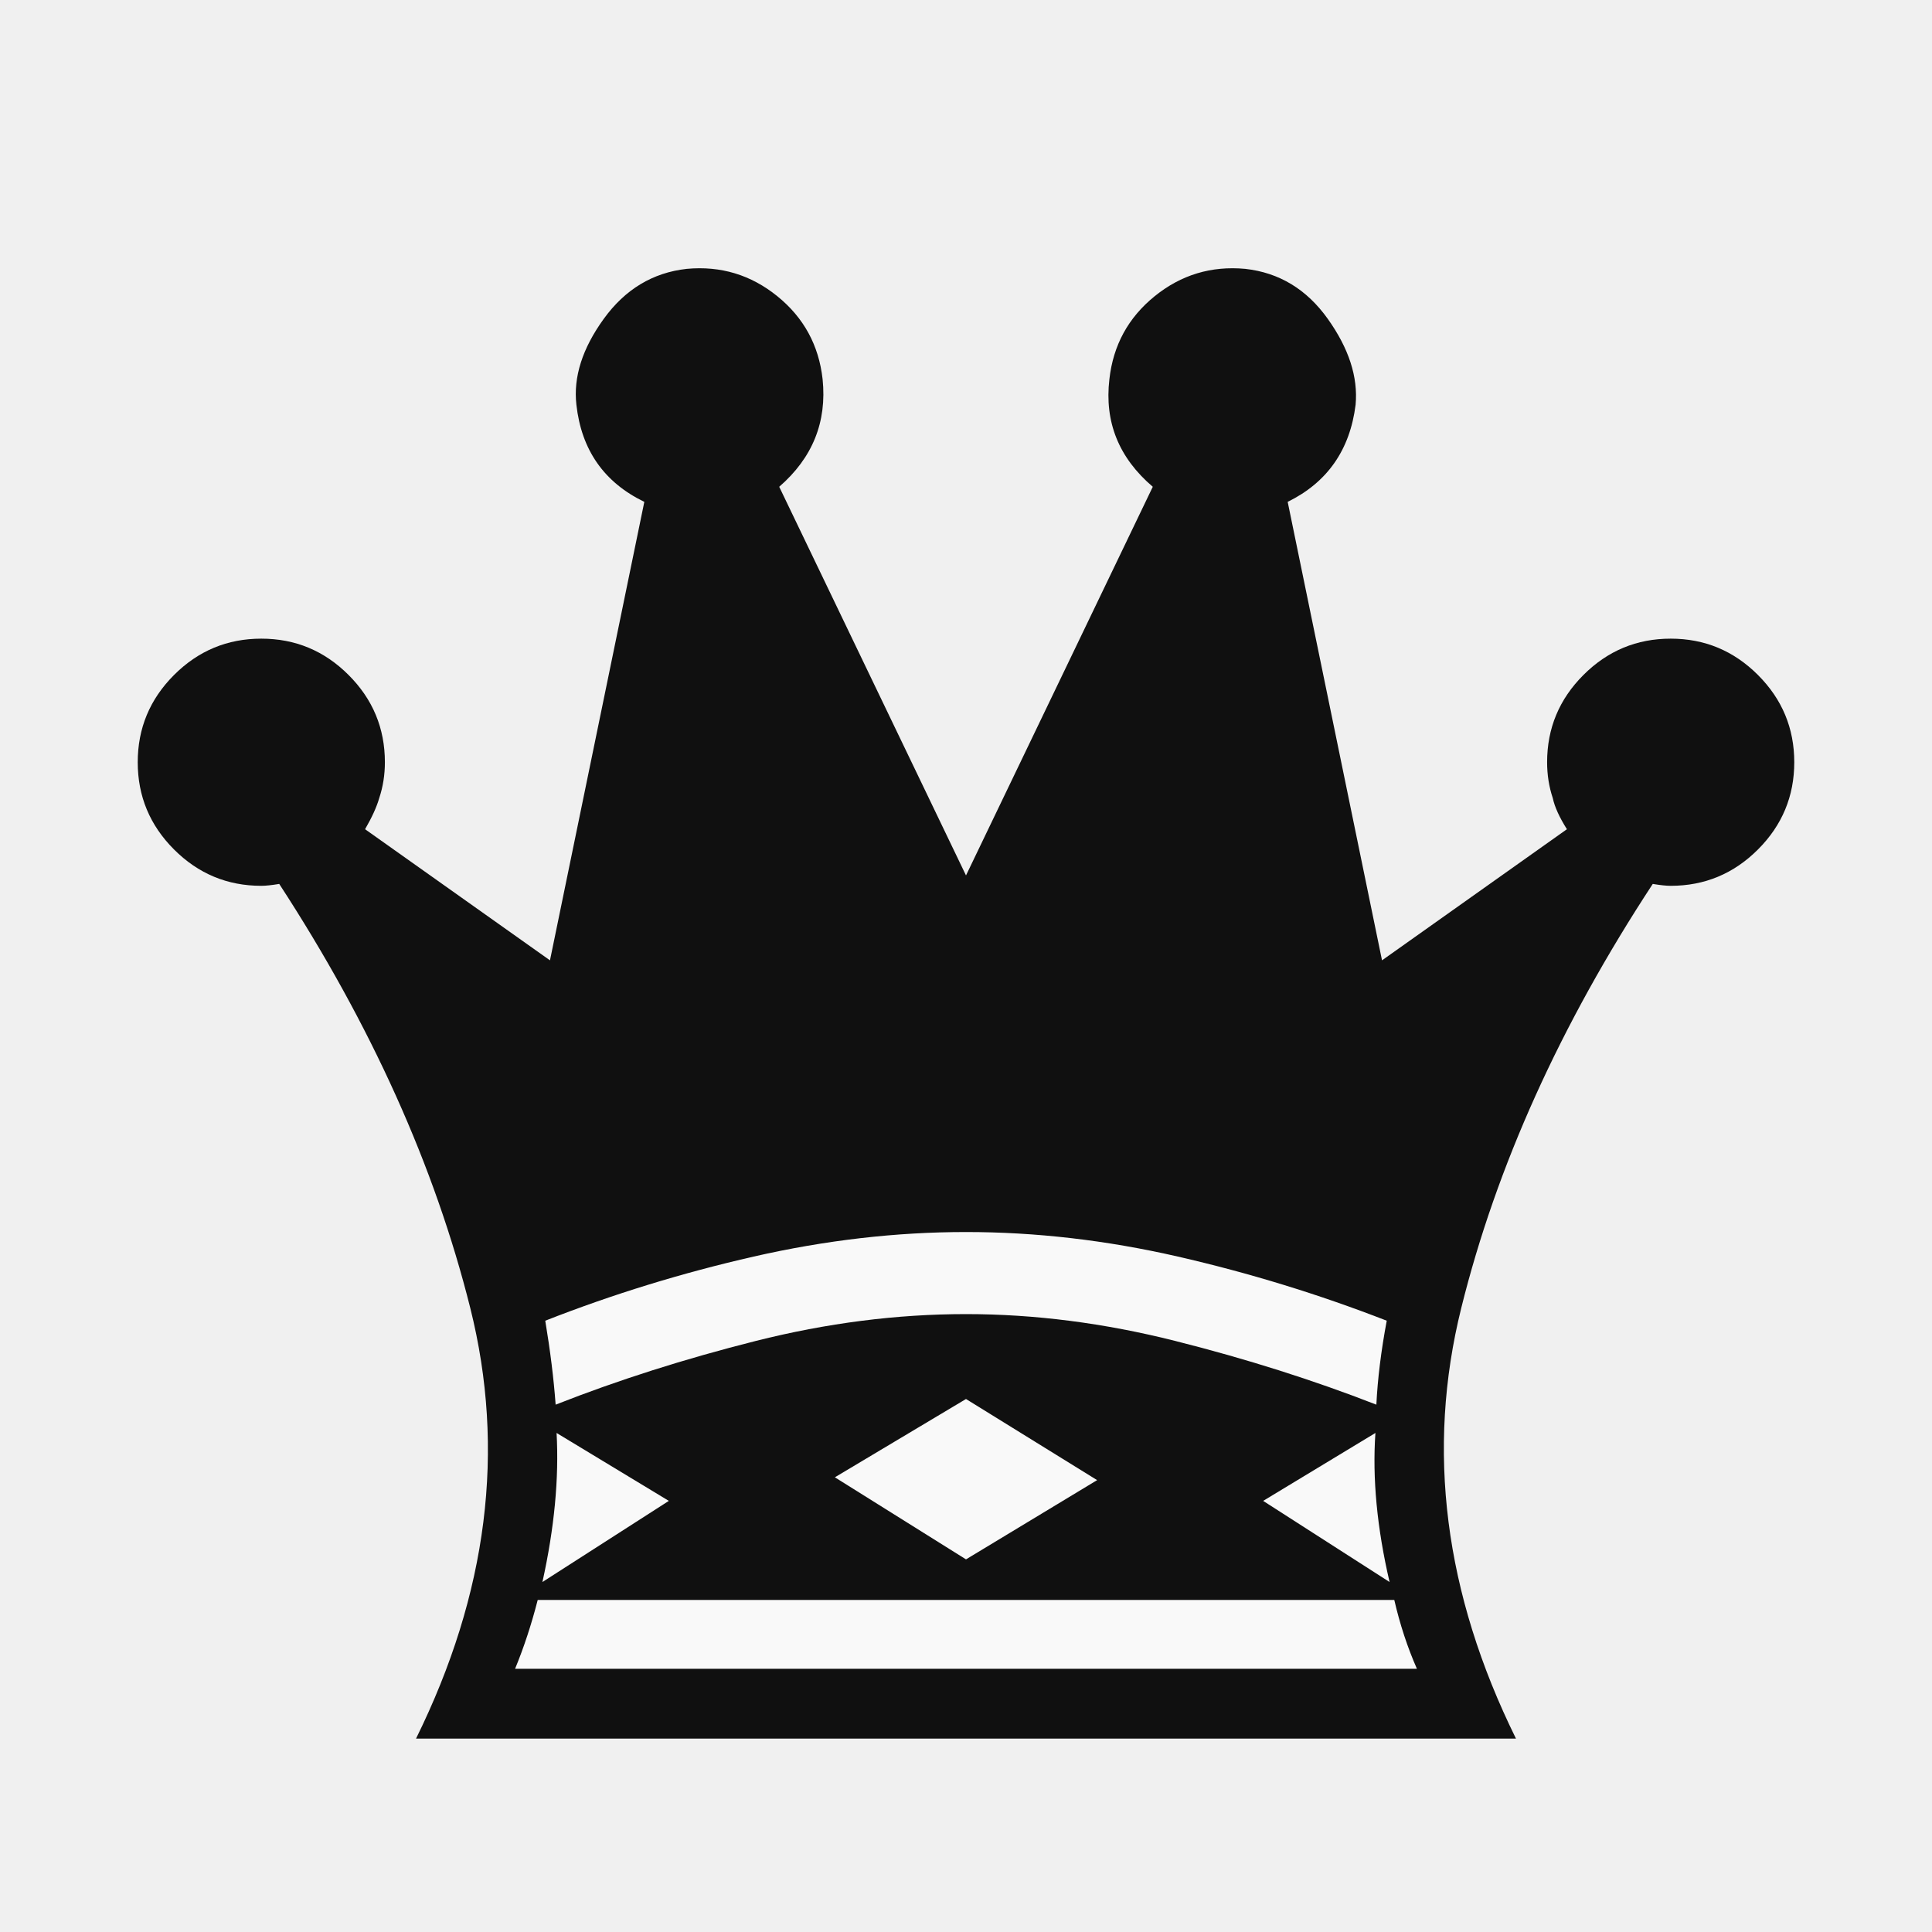
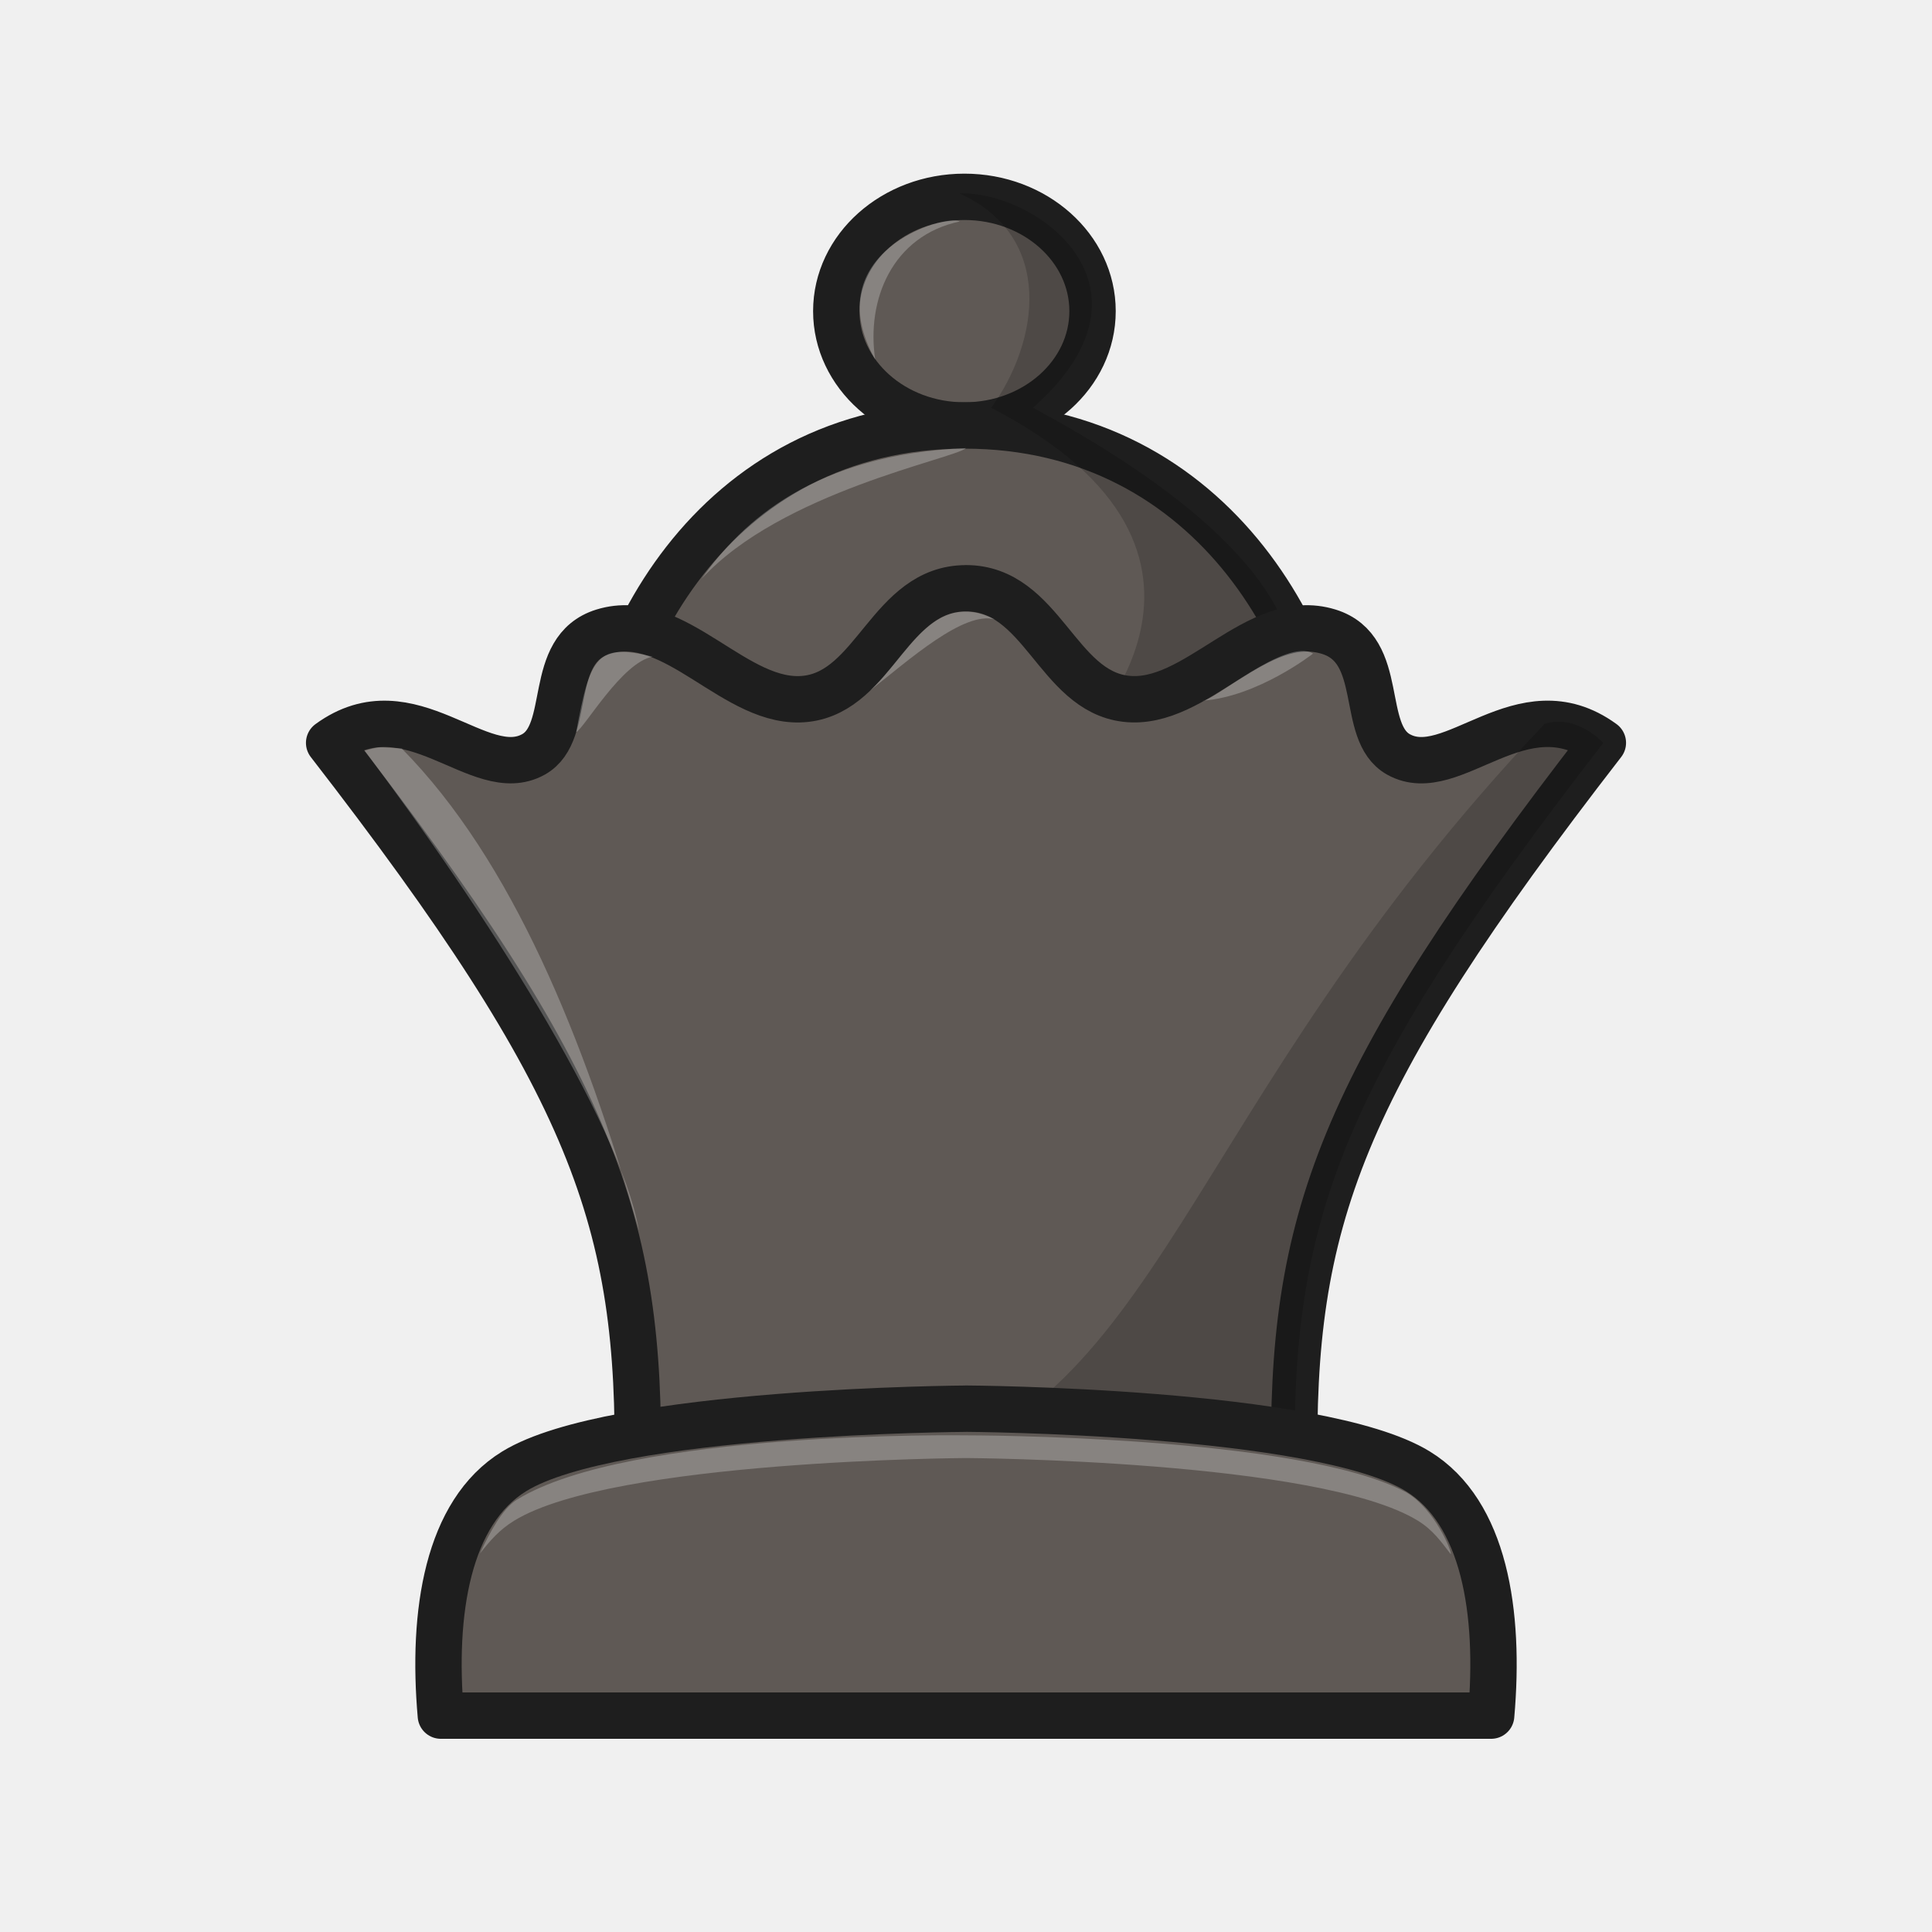
- <svg xmlns="http://www.w3.org/2000/svg" style="color-scheme:light only" viewBox="0 0 2048 2048">
-   <path fill="#f9f9f9" d="m520 1801.8 41.5-448.7 474-128.9 458 133.5 34.4 446.4z" />
-   <path fill="#101010" d="M590 1519q4 72-15 158l134-86zm434 324H441q114-231 57.5-456.5T296 937q-12 2-19 2-54 0-92.5-38.5T146 808t38.5-92.5T277 677t92.5 38.5T408 808q0 20-6 38-4 14-15 33l196 139 100-486q-64-31-72-103-5-44 29-91t88-53q54-5 96 29t48 88q7 68-46 114l198 412 198-412q-54-46-46-114 6-54 48-88t96-29q54 6 87.5 53t29.5 91q-9 72-72 103l100 486 196-139q-12-19-15-33-6-18-6-38 0-54 38.5-92.5T1771 677t92.5 38.5T1902 808t-38.5 92.5T1771 939q-7 0-19-2-147 224-203 449.5t58 456.5zm0-450q109 0 222 28.5t213 67.5q2-41 11-89-108-42-221.5-68t-224.5-26-225 26-221 68q8 48 11 89 99-39 212-67.5t223-28.5m0 376h478q-15-34-24-73H570q-10 39-24 73zm434-250-119 72 134 86q-20-86-15-158m-573 47 139 87 139-84-139-86z" />
+ <svg xmlns="http://www.w3.org/2000/svg" style="color-scheme:light only" fill-rule="evenodd" clip-rule="evenodd" image-rendering="optimizeQuality" shape-rendering="geometricPrecision" text-rendering="geometricPrecision" viewBox="0 0 50 50">
+   <path fill="#5f5955" stroke="#1e1e1e" stroke-linecap="round" stroke-linejoin="round" stroke-width="1.2" d="M24.959 5.094a2.958 3.316 90 0 0-3.316 2.958 2.958 3.316 90 0 0 3.316 2.959 2.958 3.316 90 0 0 3.316-2.959 2.958 3.316 90 0 0-3.316-2.958" />
+   <path fill="#fff" d="M24.836 5.732c-.376-.21-3.724.806-2.185 3.576-.235-1.545.438-3.203 2.185-3.576" opacity=".25" />
+   <path fill="#5f5955" stroke="#1e1e1e" stroke-linecap="round" stroke-linejoin="round" stroke-width="1.2" d="M24.959 11.011c-6.507 0-9.595 5.884-9.595 10.358h19.263c0-4.474-3.16-10.358-9.668-10.358" />
+   <path fill="#fff" d="M18.161 14.977c1.042-1.478 2.92-3.22 6.84-3.38-.31.277-4.788 1.138-6.84 3.38" opacity=".25" />
+   <path d="M24.836 5.007s.046.238 0 0c2.48 1.129 2.05 3.847.817 5.547 7.354 3.803 2.213 8.669 2.212 8.668h2.701c1.762 1.287 7.209-2.741-3.835-8.67 3.528-3.115.097-5.606-1.895-5.546z" opacity=".18" />
+   <path fill="#5f5955" stroke="#1e1e1e" stroke-linecap="round" stroke-linejoin="round" stroke-width="1.2" d="M25 15.225c-1.971 0-2.348 2.65-4.137 2.86-1.82.213-3.381-2.312-5.25-1.737-1.495.46-.778 2.6-1.805 3.175-1.402.785-3.185-1.832-5.29-.298 6.838 8.829 8.085 12.377 7.983 18.819h16.998c-.103-6.443 1.144-9.99 7.983-18.82-2.106-1.533-3.889 1.084-5.29.3-1.027-.576-.311-2.716-1.806-3.176-1.868-.575-3.429 1.95-5.25 1.736-1.789-.21-2.166-2.86-4.137-2.86z" />
+   <path fill="#fff" d="M9.895 19.34c-.136-.01-.331.056-.458.085 3.081 4.1 6.575 9.537 7.099 12.417-1.407-4.933-3.267-9.562-6.14-12.472z" opacity=".25" />
+   <path d="M39.974 18.735c-9.485 10.003-9.924 17.985-16.941 19.31h10.476c-.103-6.443 1.145-9.99 7.983-18.819 0 0-.688-.756-1.518-.491" opacity=".18" />
+   <path fill="#fff" d="M14.912 18.945c.203-.088 1.184-1.808 1.98-1.95-1.42-.346-1.618-.046-1.98 1.95m7.599-1.069c.953-.847 1.633-2.655 3.238-1.845-.798-.23-2.215 1.04-3.238 1.845m8.609.257c.21.07 2.176-1.642 2.862-1.218 0 0-1.43 1.12-2.862 1.218" opacity=".25" />
+   <path fill="#5f5955" stroke="#1e1e1e" stroke-linejoin="round" stroke-width="1.2" d="M25 36.457s-9.13.048-11.691 1.62c-1.727 1.06-2.135 3.65-1.9 6.323h27.182c.235-2.672-.172-5.264-1.9-6.324-2.56-1.571-11.69-1.62-11.69-1.62z" />
+   <path fill="#fff" d="M25 37.147s-8.712-.137-11.624 1.666c-.37.229-.7.84-.954 1.39.261-.331.502-.613.887-.849C15.869 37.783 25 37.734 25 37.734s9.132.049 11.692 1.62c.391.24.593.532.856.87.026-.076-.409-1.158-1.144-1.596C33.648 37.136 25 37.147 25 37.147" opacity=".25" />
</svg>
